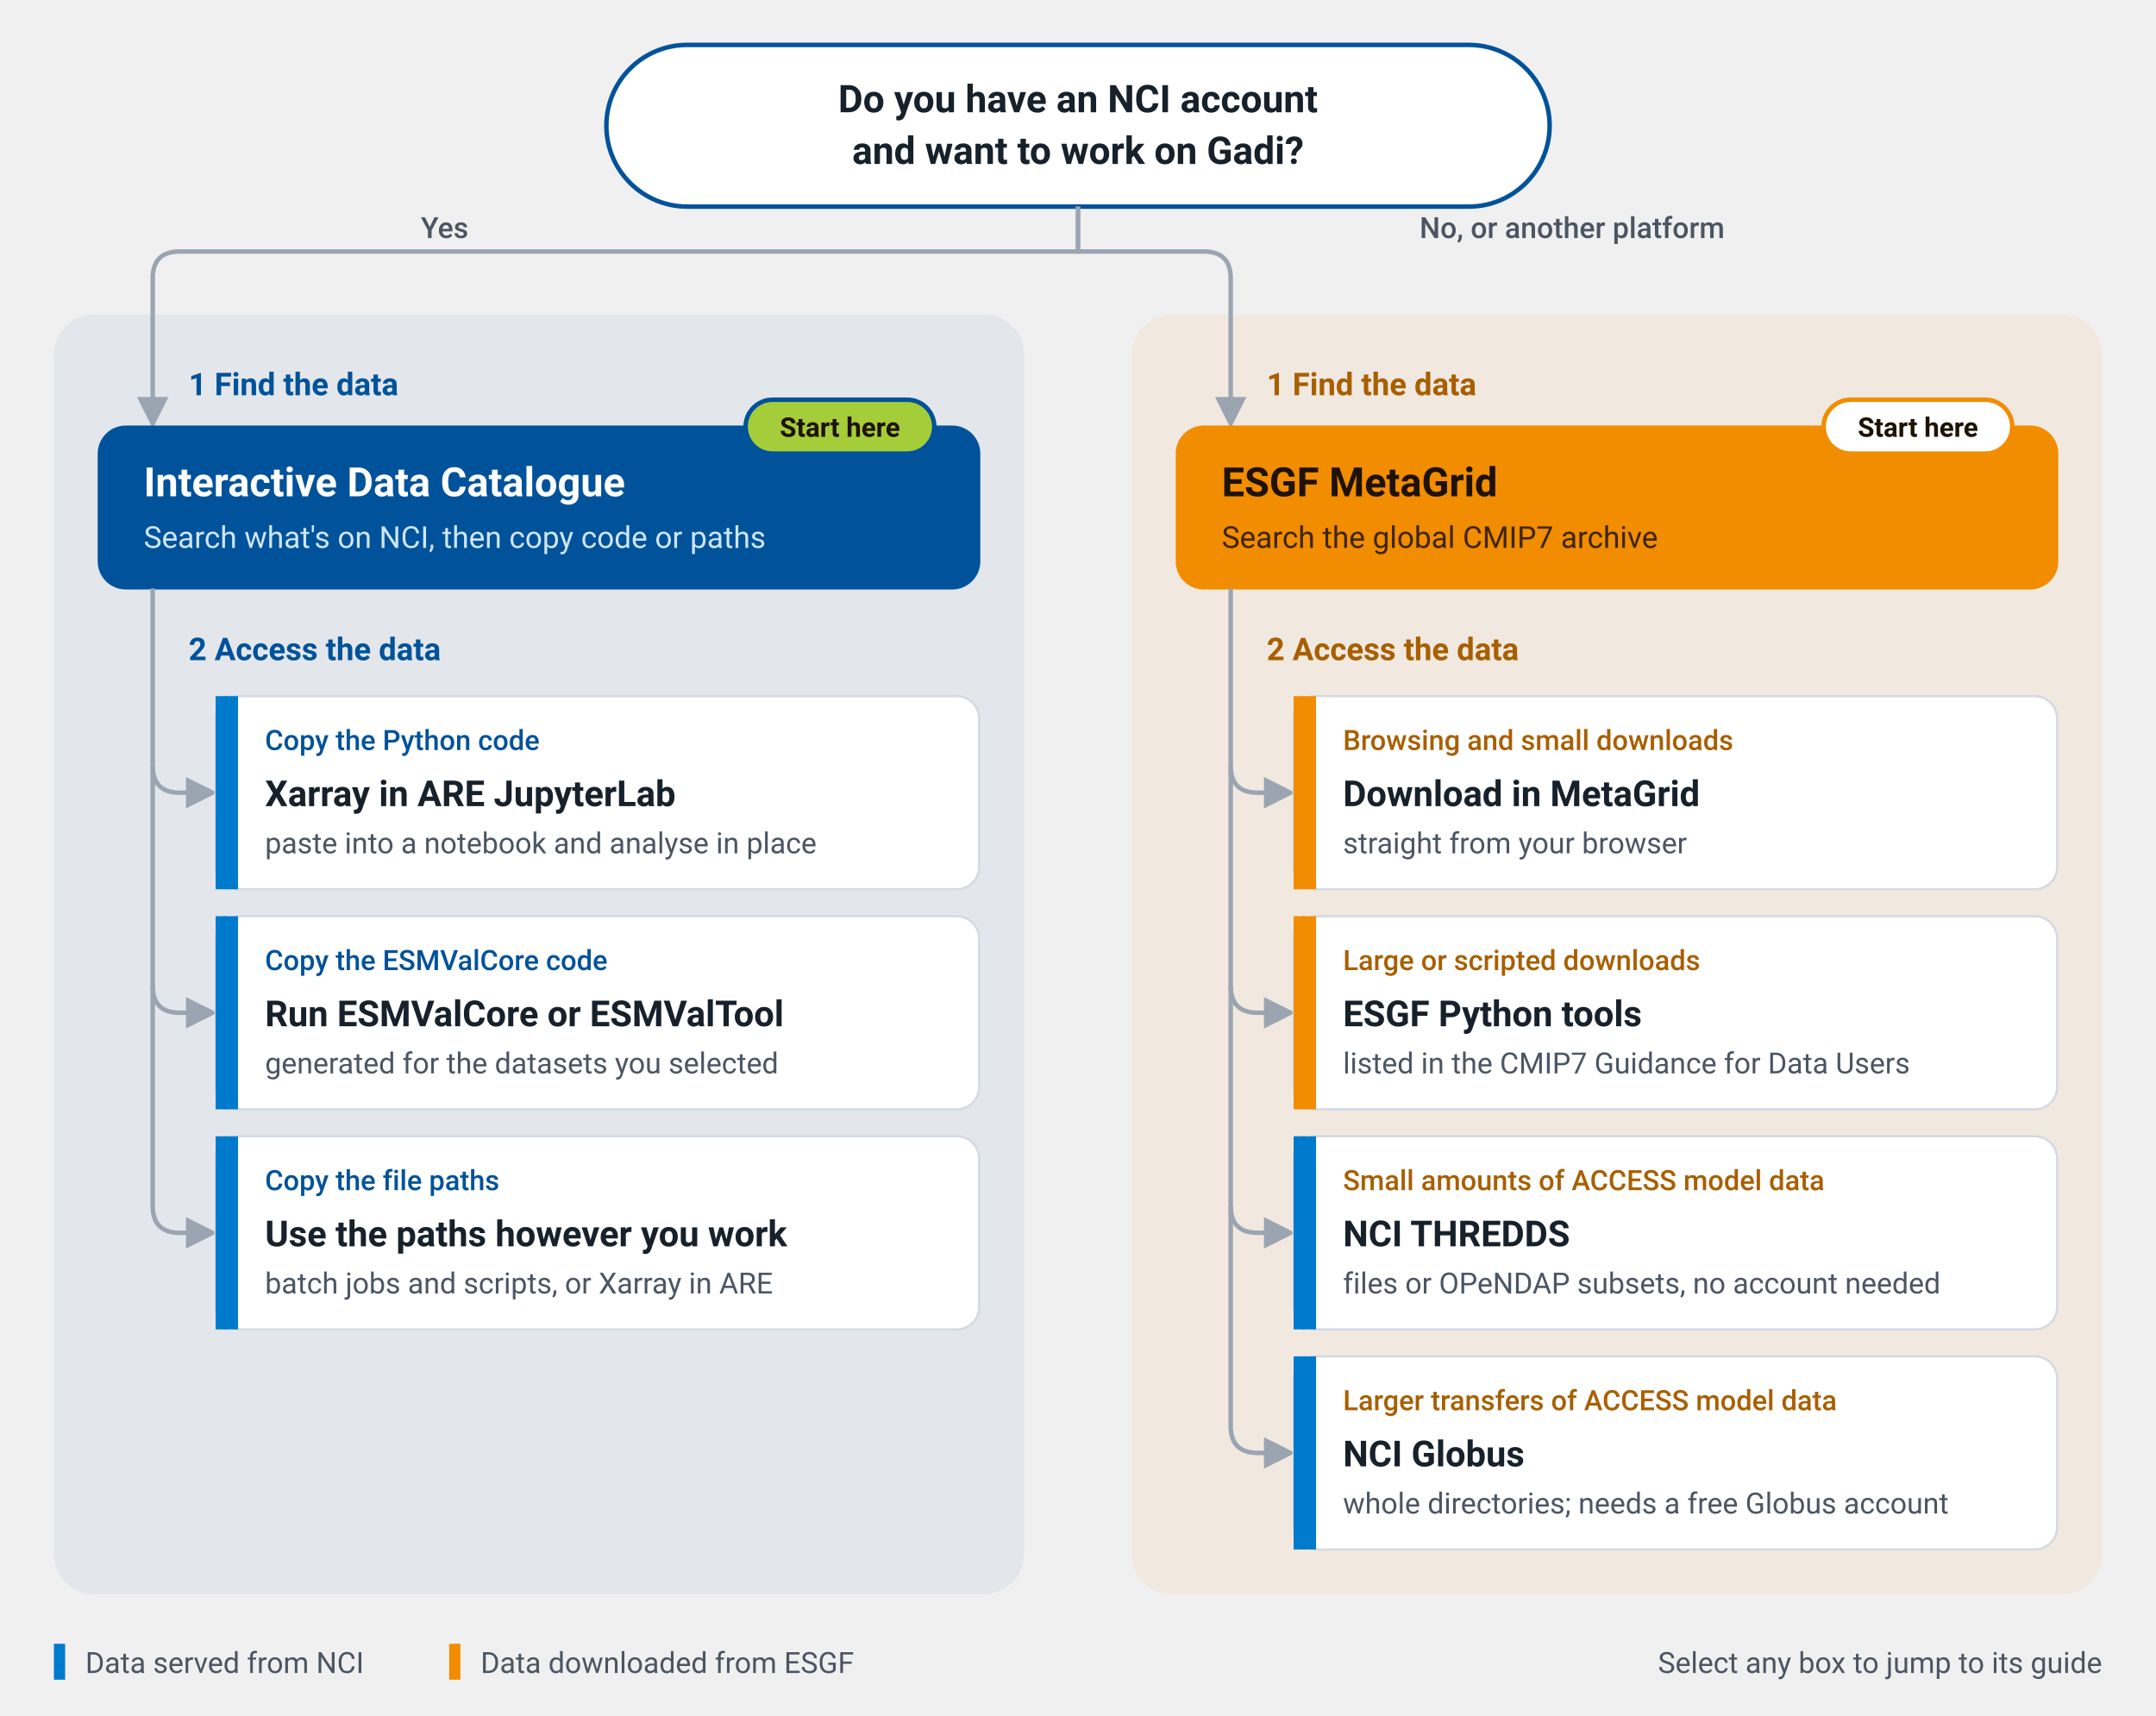
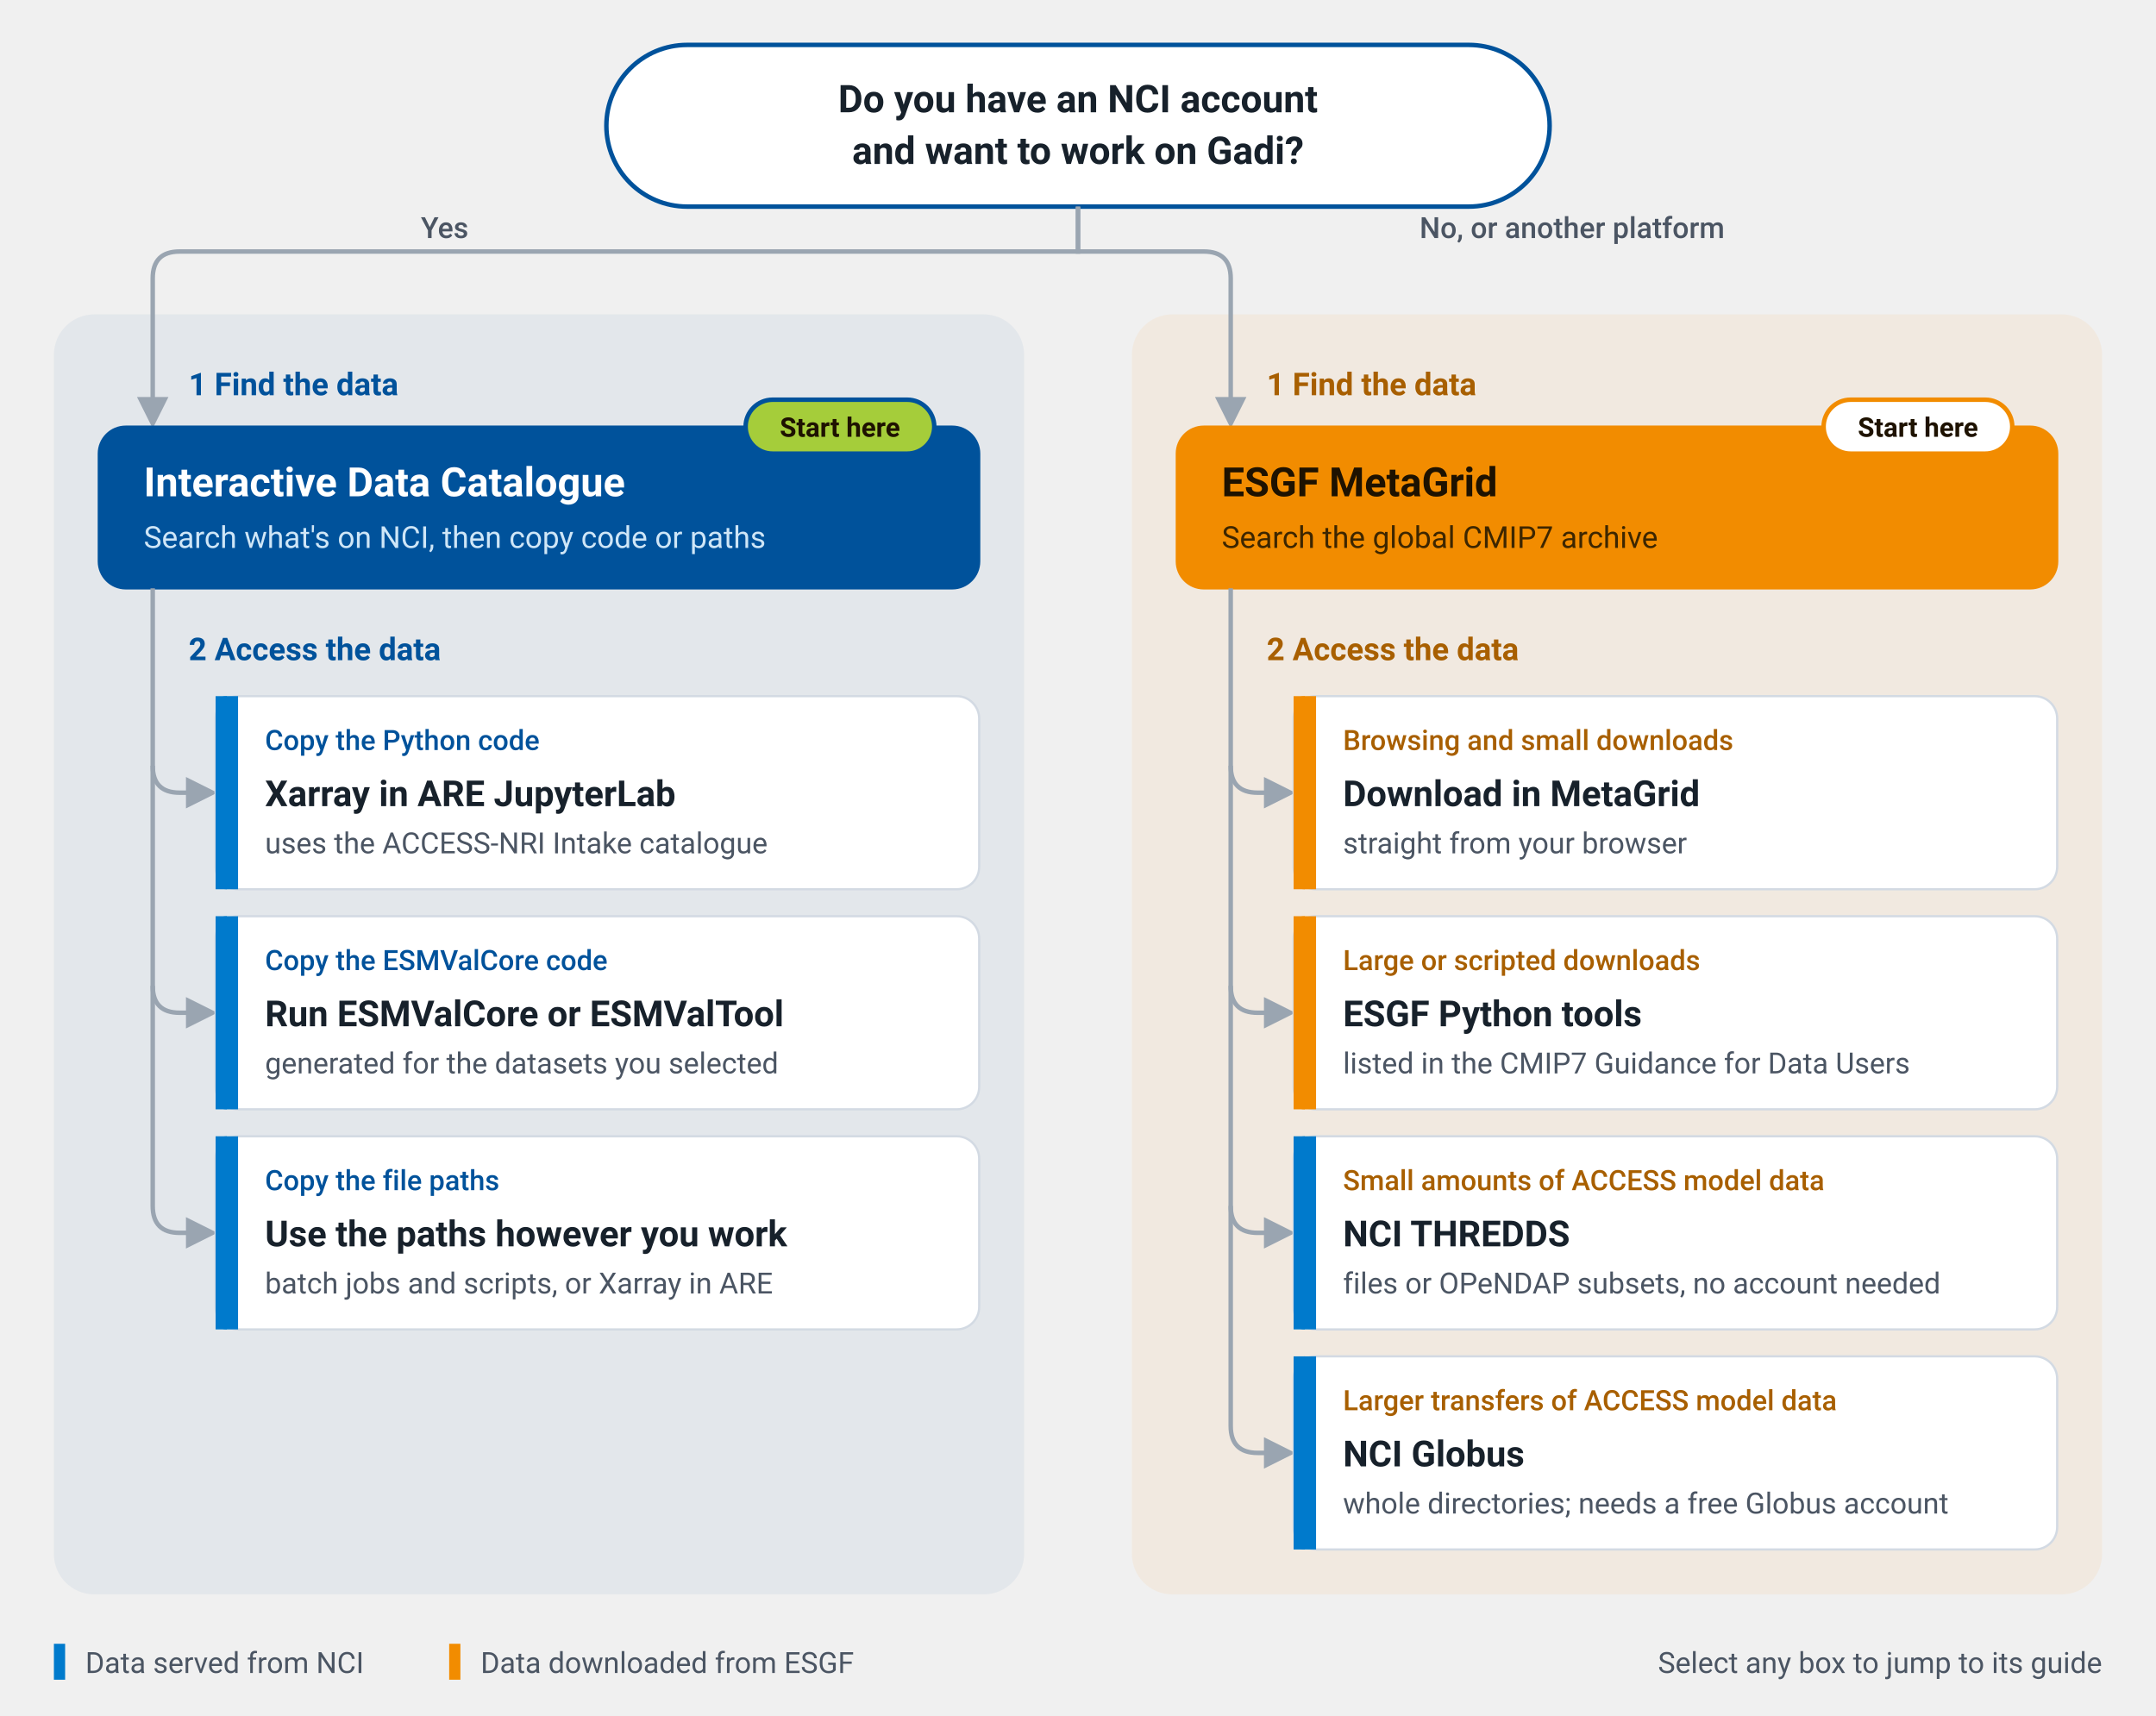
<svg xmlns="http://www.w3.org/2000/svg" viewBox="0 0 960 764" width="960" height="764" role="img" aria-labelledby="t d" font-family="Roboto, 'Helvetica Neue', Arial, sans-serif">
  <style>
  .lane-nci { fill: #00529B; fill-opacity: .055; }
  .lane-esgf { fill: #F28C00; fill-opacity: .07; }
  .card { fill: #FFFFFF; stroke: #D3DAE3; stroke-width: 1; }
  .ask { fill: #FFFFFF; stroke: #00529B; stroke-width: 1.5; }
  .main { fill: #17212B; }
  .sub { fill: #4B5563; }
  .if-nci { fill: #00529B; }
  .if-esgf { fill: #A85F00; }
  .wire { stroke: #9AA5B1; stroke-width: 2; fill: none; }
  .arrow { fill: #9AA5B1; }
  .branch { fill: #4B5563; font-size: 13px; font-weight: 500; }
  a .card, a .start { transition: stroke .15s; }
  a:hover .card { stroke: #007ACC; stroke-width: 2; }
  a:focus { outline: none; }
  a:focus .card, a:focus .start { stroke: #007ACC; stroke-width: 3; }
  @media (prefers-color-scheme: dark) {
    .lane-nci { fill: #8ED7F8; fill-opacity: .07; }
    .lane-esgf { fill: #F28C00; fill-opacity: .09; }
    .card { fill: #2C2D31; stroke: #4A4C53; }
    .ask { fill: #2C2D31; stroke: #8ED7F8; }
    .main { fill: #EBEBEB; }
    .sub { fill: #B4B8BF; }
    .if-nci { fill: #8ED7F8; }
    .if-esgf { fill: #F6A63A; }
    .wire { stroke: #6B7280; }
    .arrow { fill: #6B7280; }
    .branch { fill: #B4B8BF; }
  }
</style>
  <defs>
    <marker id="ah" viewBox="0 0 10 10" refX="8" refY="5" markerWidth="7" markerHeight="7" orient="auto-start-reverse">
      <path class="arrow" d="M0,0 L10,5 L0,10 z" />
    </marker>
  </defs>
  <rect class="ask" x="270" y="20" width="420" height="72" rx="36" style="stroke-width:2" />
  <text class="main" x="480" y="50" text-anchor="middle" font-size="17" font-weight="700">Do you have an NCI account</text>
  <text class="main" x="480" y="73" text-anchor="middle" font-size="17" font-weight="700">and want to work on Gadi?</text>
  <rect class="lane-nci" x="24" y="140" width="432" height="570" rx="18" />
  <path class="wire" d="M480,92 V112 H80 Q68,112 68,124 V188" marker-end="url(#ah)" />
  <text class="branch" x="198" y="106" text-anchor="middle">Yes</text>
  <text class="if-nci" x="84" y="176" font-size="14" font-weight="700">1  Find the data</text>
  <a href="../../find-cmip7-data/find-and-access-data/#access-nri-interactive-data-catalogue" target="_top">
    <rect class="start" x="44" y="190" width="392" height="72" rx="12" fill="#00529B" stroke="#00529B" />
    <text x="64" y="221" font-size="18" font-weight="700" fill="#FFFFFF">Interactive Data Catalogue</text>
    <text x="64" y="244" font-size="13.5" fill="#CFE6F7">Search what's on NCI, then copy code or paths</text>
    <rect x="332" y="178" width="84" height="24" rx="12" fill="#A5CD3A" stroke="#00529B" stroke-width="2" />
    <text x="374" y="194.5" text-anchor="middle" font-size="12" font-weight="700" fill="#1E1200">Start here</text>
  </a>
  <text class="if-nci" x="84" y="294" font-size="14" font-weight="700">2  Access the data</text>
  <path class="wire" d="M68,262 V537.0 Q68,549.0 80,549.0 H94" marker-end="url(#ah)" />
  <path class="wire" d="M68,341.0 Q68,353.0 80,353.0 H94" marker-end="url(#ah)" />
  <path class="wire" d="M68,439.0 Q68,451.0 80,451.0 H94" marker-end="url(#ah)" />
-   <a href="../../get-set-up-nci/set-up-jupyterlab/" target="_top">
+   <a href="../../find-cmip7-data/find-and-access-data/#access-the-data-you-find" target="_top">
    <rect class="card" x="96" y="310" width="340" height="86" rx="10" />
    <path d="M106,310 H101 Q96,310 96,315 V391 Q96,396 101,396 H106 V310 Z" fill="#007ACC" />
    <rect x="96" y="310" width="5" height="86" fill="#007ACC" />
    <text class="if-nci" x="118" y="334" font-size="12.5" font-weight="500">Copy the Python code</text>
    <text class="main" x="118" y="359" font-size="16" font-weight="700">Xarray in ARE JupyterLab</text>
-     <text class="sub" x="118" y="380" font-size="13">paste into a notebook and analyse in place</text>
+     <text class="sub" x="118" y="380" font-size="13">uses the ACCESS-NRI Intake catalogue</text>
  </a>
  <a href="../../work-with-cmip7-data/analysis-tools/" target="_top">
    <rect class="card" x="96" y="408" width="340" height="86" rx="10" />
    <path d="M106,408 H101 Q96,408 96,413 V489 Q96,494 101,494 H106 V408 Z" fill="#007ACC" />
    <rect x="96" y="408" width="5" height="86" fill="#007ACC" />
    <text class="if-nci" x="118" y="432" font-size="12.5" font-weight="500">Copy the ESMValCore code</text>
    <text class="main" x="118" y="457" font-size="16" font-weight="700">Run ESMValCore or ESMValTool</text>
    <text class="sub" x="118" y="478" font-size="13">generated for the datasets you selected</text>
  </a>
  <a href="../../find-cmip7-data/find-and-access-data/#nci-file-paths" target="_top">
    <rect class="card" x="96" y="506" width="340" height="86" rx="10" />
    <path d="M106,506 H101 Q96,506 96,511 V587 Q96,592 101,592 H106 V506 Z" fill="#007ACC" />
    <rect x="96" y="506" width="5" height="86" fill="#007ACC" />
    <text class="if-nci" x="118" y="530" font-size="12.5" font-weight="500">Copy the file paths</text>
    <text class="main" x="118" y="555" font-size="16" font-weight="700">Use the paths however you work</text>
    <text class="sub" x="118" y="576" font-size="13">batch jobs and scripts, or Xarray in ARE</text>
  </a>
  <rect class="lane-esgf" x="504" y="140" width="432" height="570" rx="18" />
  <path class="wire" d="M480,92 V112 H536 Q548,112 548,124 V188" marker-end="url(#ah)" />
  <text class="branch" x="700" y="106" text-anchor="middle">No, or another platform</text>
  <text class="if-esgf" x="564" y="176" font-size="14" font-weight="700">1  Find the data</text>
  <a href="../../find-cmip7-data/find-and-access-data/#esgf-metagrid" target="_top">
    <rect class="start" x="524" y="190" width="392" height="72" rx="12" fill="#F28C00" stroke="#F28C00" />
    <text x="544" y="221" font-size="18" font-weight="700" fill="#1E1200">ESGF MetaGrid</text>
    <text x="544" y="244" font-size="13.5" fill="#3D2600">Search the global CMIP7 archive</text>
    <rect x="812" y="178" width="84" height="24" rx="12" fill="#FFFFFF" stroke="#F28C00" stroke-width="2" />
    <text x="854" y="194.5" text-anchor="middle" font-size="12" font-weight="700" fill="#1E1200">Start here</text>
  </a>
  <text class="if-esgf" x="564" y="294" font-size="14" font-weight="700">2  Access the data</text>
  <path class="wire" d="M548,262 V635.0 Q548,647.0 560,647.0 H574" marker-end="url(#ah)" />
  <path class="wire" d="M548,341.0 Q548,353.0 560,353.0 H574" marker-end="url(#ah)" />
  <path class="wire" d="M548,439.0 Q548,451.0 560,451.0 H574" marker-end="url(#ah)" />
  <path class="wire" d="M548,537.0 Q548,549.0 560,549.0 H574" marker-end="url(#ah)" />
  <a href="../../find-cmip7-data/find-and-access-data/#esgf-metagrid" target="_top">
    <rect class="card" x="576" y="310" width="340" height="86" rx="10" />
    <path d="M586,310 H581 Q576,310 576,315 V391 Q576,396 581,396 H586 V310 Z" fill="#F28C00" />
    <rect x="576" y="310" width="5" height="86" fill="#F28C00" />
    <text class="if-esgf" x="598" y="334" font-size="12.5" font-weight="500">Browsing and small downloads</text>
    <text class="main" x="598" y="359" font-size="16" font-weight="700">Download in MetaGrid</text>
    <text class="sub" x="598" y="380" font-size="13">straight from your browser</text>
  </a>
  <a href="../../find-cmip7-data/find-and-access-data/#esgf-python-tools-and-other-ways-to-access-data-via-esgf" target="_top">
    <rect class="card" x="576" y="408" width="340" height="86" rx="10" />
    <path d="M586,408 H581 Q576,408 576,413 V489 Q576,494 581,494 H586 V408 Z" fill="#F28C00" />
    <rect x="576" y="408" width="5" height="86" fill="#F28C00" />
    <text class="if-esgf" x="598" y="432" font-size="12.5" font-weight="500">Large or scripted downloads</text>
    <text class="main" x="598" y="457" font-size="16" font-weight="700">ESGF Python tools</text>
    <text class="sub" x="598" y="478" font-size="13">listed in the CMIP7 Guidance for Data Users</text>
  </a>
  <a href="../../find-cmip7-data/find-and-access-data/#nci-thredds" target="_top">
    <rect class="card" x="576" y="506" width="340" height="86" rx="10" />
    <path d="M586,506 H581 Q576,506 576,511 V587 Q576,592 581,592 H586 V506 Z" fill="#007ACC" />
    <rect x="576" y="506" width="5" height="86" fill="#007ACC" />
    <text class="if-esgf" x="598" y="530" font-size="12.5" font-weight="500">Small amounts of ACCESS model data</text>
    <text class="main" x="598" y="555" font-size="16" font-weight="700">NCI THREDDS</text>
    <text class="sub" x="598" y="576" font-size="13">files or OPeNDAP subsets, no account needed</text>
  </a>
  <a href="../../find-cmip7-data/find-and-access-data/#nci-globus" target="_top">
    <rect class="card" x="576" y="604" width="340" height="86" rx="10" />
    <path d="M586,604 H581 Q576,604 576,609 V685 Q576,690 581,690 H586 V604 Z" fill="#007ACC" />
    <rect x="576" y="604" width="5" height="86" fill="#007ACC" />
    <text class="if-esgf" x="598" y="628" font-size="12.5" font-weight="500">Larger transfers of ACCESS model data</text>
    <text class="main" x="598" y="653" font-size="16" font-weight="700">NCI Globus</text>
    <text class="sub" x="598" y="674" font-size="13">whole directories; needs a free Globus account</text>
  </a>
  <rect x="24" y="732" width="5" height="16" fill="#007ACC" />
  <text class="sub" x="38" y="745" font-size="13">Data served from NCI</text>
  <rect x="200" y="732" width="5" height="16" fill="#F28C00" />
  <text class="sub" x="214" y="745" font-size="13">Data downloaded from ESGF</text>
  <text class="sub" x="936" y="745" font-size="13" text-anchor="end">Select any box to jump to its guide</text>
</svg>
